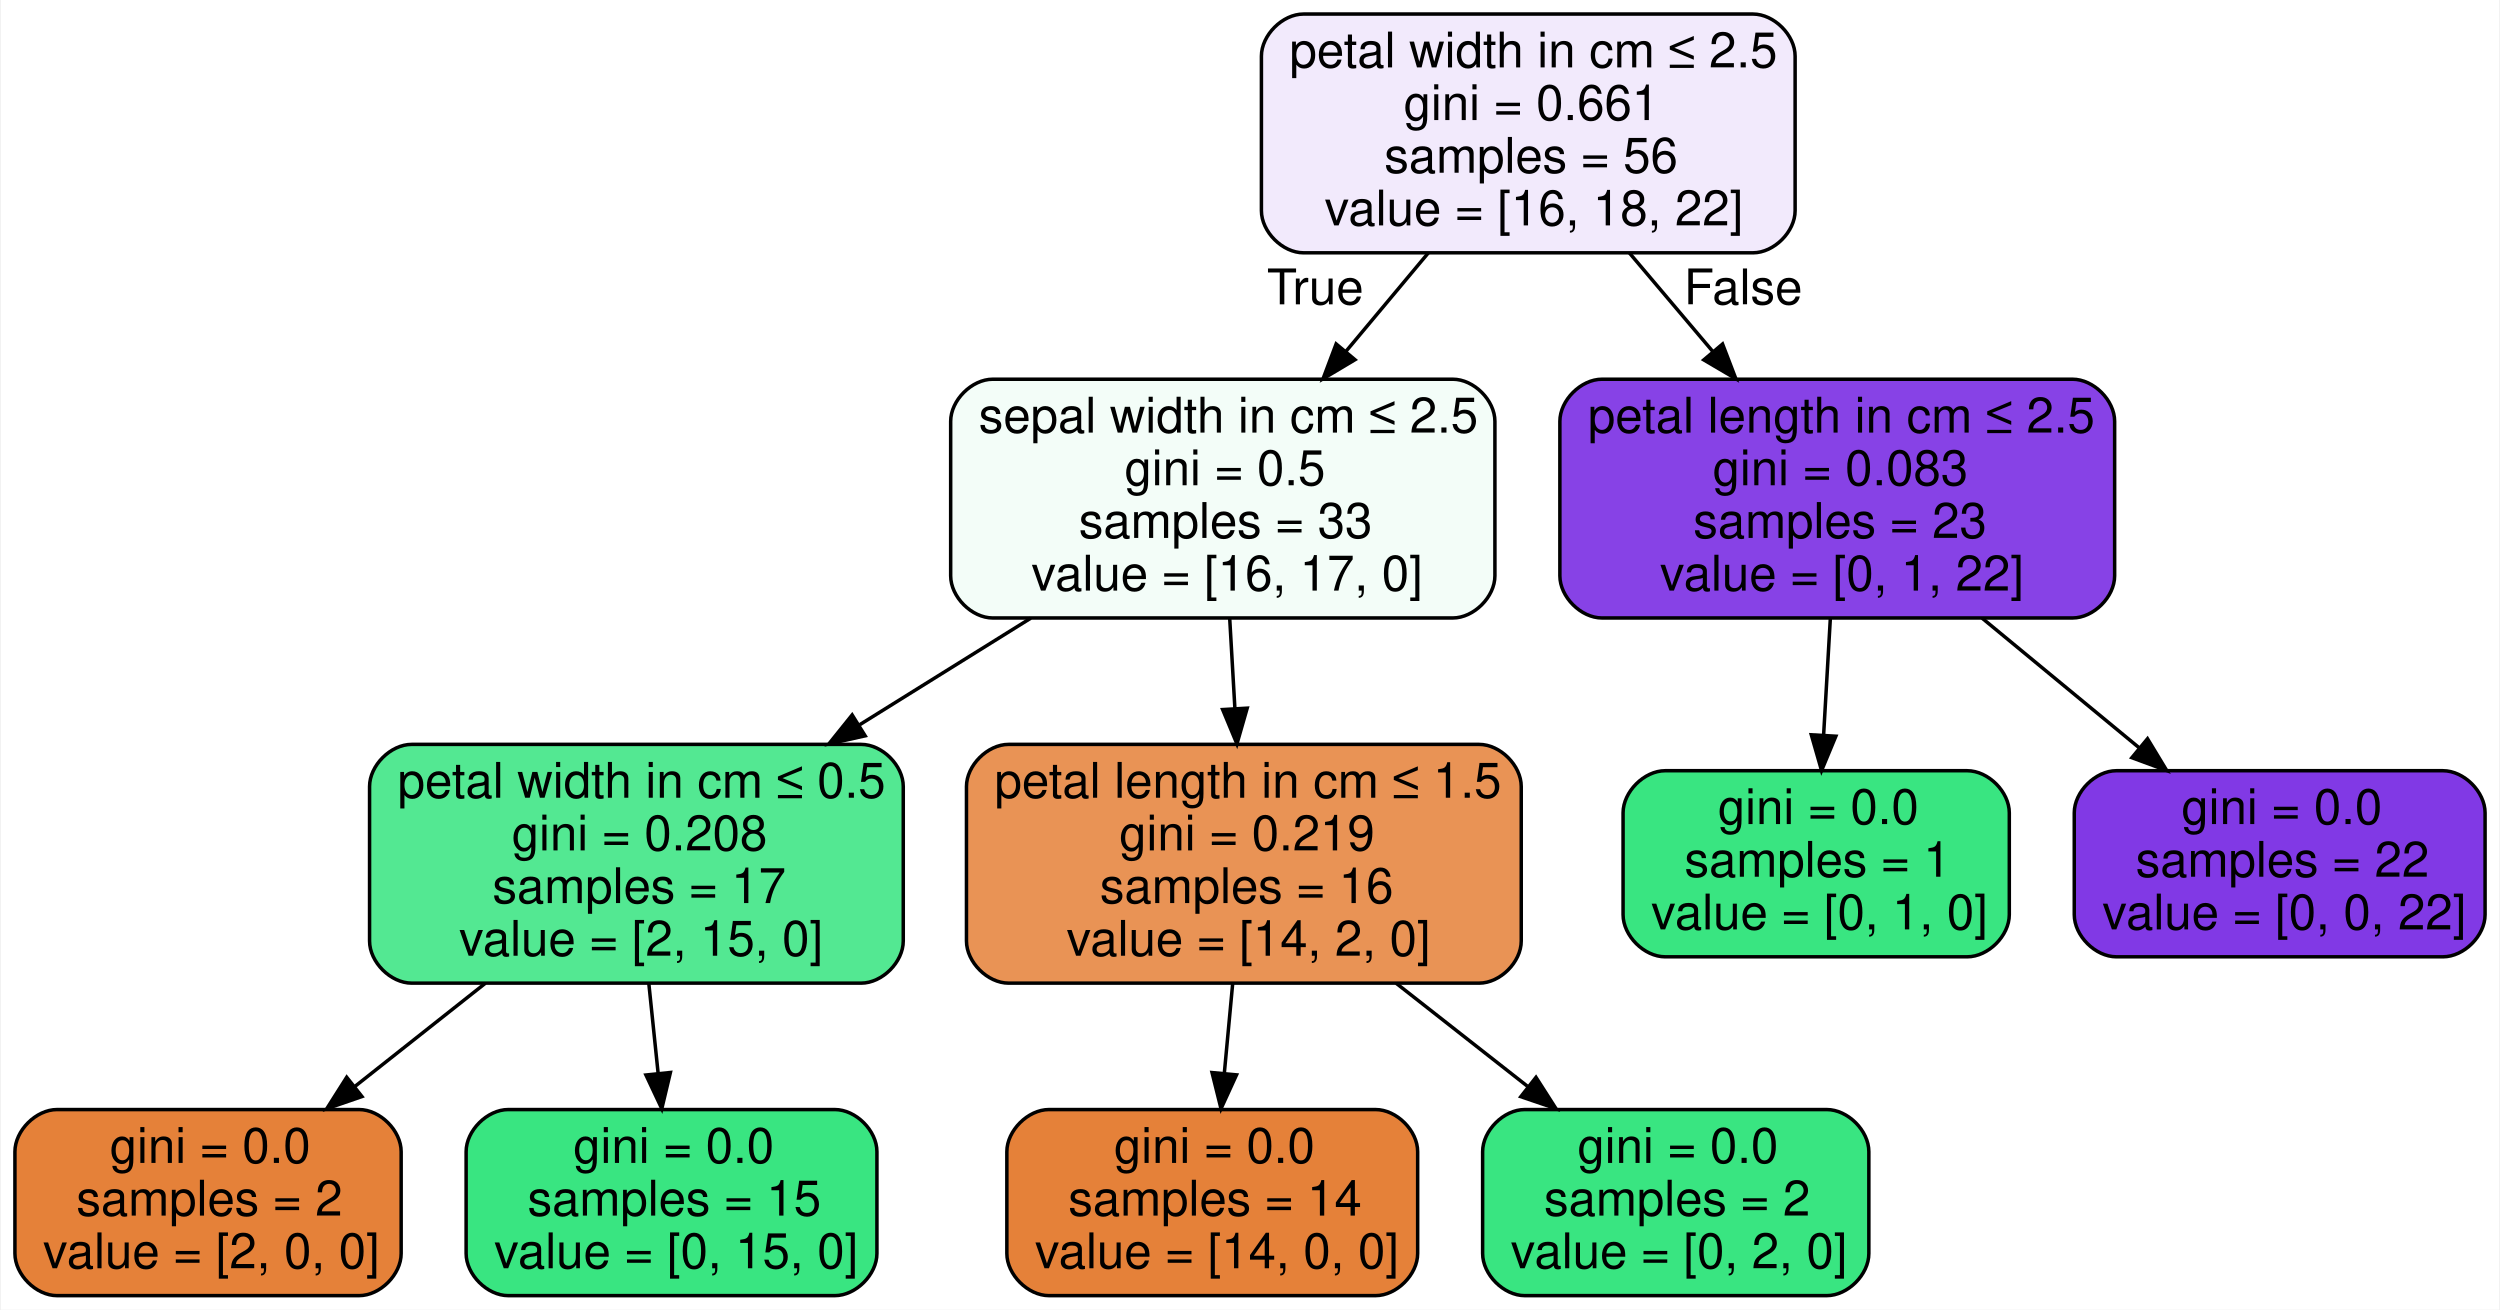
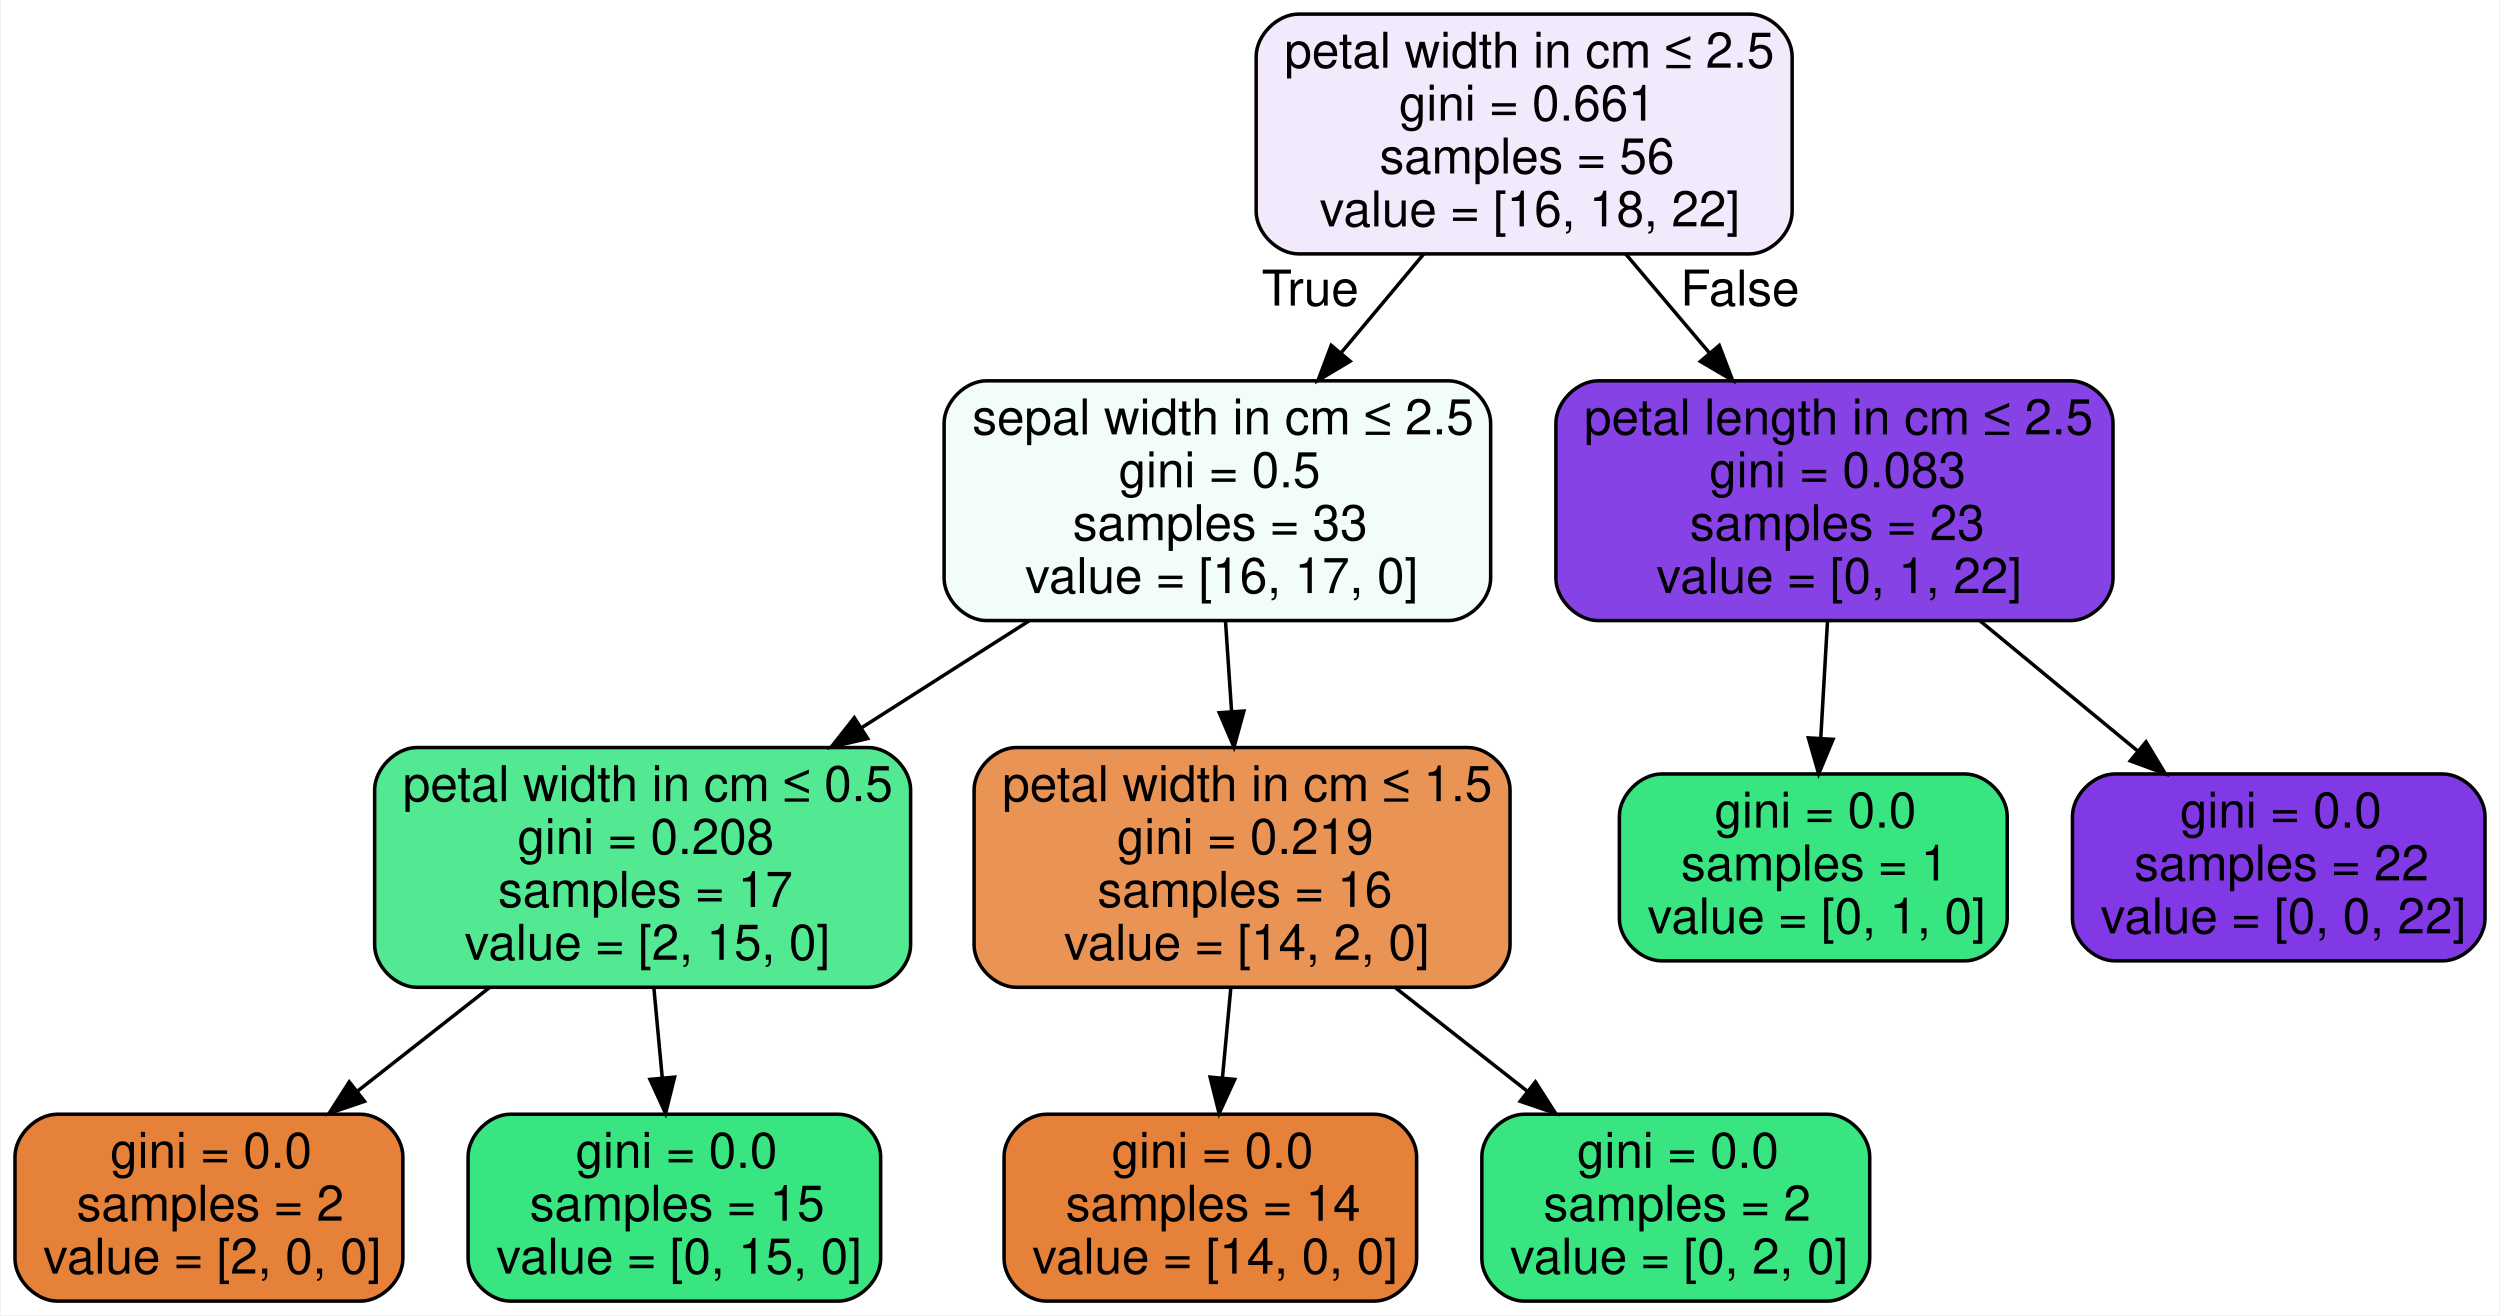
- <svg xmlns="http://www.w3.org/2000/svg" width="712pt" height="373pt" viewBox="0.00 0.00 711.50 373.00">
+ <svg xmlns="http://www.w3.org/2000/svg" width="709pt" height="373pt" viewBox="0.00 0.00 708.50 373.00">
  <g id="graph0" class="graph" transform="scale(1 1) rotate(0) translate(4 369)">
-     <polygon fill="#ffffff" stroke="transparent" points="-4,4 -4,-369 707.5,-369 707.5,4 -4,4" />
+     <polygon fill="#ffffff" stroke="transparent" points="-4,4 -4,-369 704.5,-369 704.5,4 -4,4" />
    <g id="node1" class="node">
-       <path fill="#f2eafc" stroke="#000000" d="M495,-365C495,-365 367,-365 367,-365 361,-365 355,-359 355,-353 355,-353 355,-309 355,-309 355,-303 361,-297 367,-297 367,-297 495,-297 495,-297 501,-297 507,-303 507,-309 507,-309 507,-353 507,-353 507,-359 501,-365 495,-365" />
-       <text text-anchor="start" x="363" y="-349.8" font-family="Helvetica,sans-Serif" font-size="14.00" fill="#000000">petal width in cm ≤ 2.5</text>
-       <text text-anchor="start" x="395.5" y="-334.8" font-family="Helvetica,sans-Serif" font-size="14.00" fill="#000000">gini = 0.661</text>
-       <text text-anchor="start" x="390" y="-319.8" font-family="Helvetica,sans-Serif" font-size="14.00" fill="#000000">samples = 56</text>
-       <text text-anchor="start" x="373" y="-304.8" font-family="Helvetica,sans-Serif" font-size="14.00" fill="#000000">value = [16, 18, 22]</text>
+       <path fill="#f2eafc" stroke="#000000" d="M492,-365C492,-365 364,-365 364,-365 358,-365 352,-359 352,-353 352,-353 352,-309 352,-309 352,-303 358,-297 364,-297 364,-297 492,-297 492,-297 498,-297 504,-303 504,-309 504,-309 504,-353 504,-353 504,-359 498,-365 492,-365" />
+       <text text-anchor="start" x="360" y="-349.8" font-family="Helvetica,sans-Serif" font-size="14.00" fill="#000000">petal width in cm ≤ 2.5</text>
+       <text text-anchor="start" x="392.5" y="-334.8" font-family="Helvetica,sans-Serif" font-size="14.00" fill="#000000">gini = 0.661</text>
+       <text text-anchor="start" x="387" y="-319.8" font-family="Helvetica,sans-Serif" font-size="14.00" fill="#000000">samples = 56</text>
+       <text text-anchor="start" x="370" y="-304.8" font-family="Helvetica,sans-Serif" font-size="14.00" fill="#000000">value = [16, 18, 22]</text>
    </g>
    <g id="node2" class="node">
-       <path fill="#f3fdf8" stroke="#000000" d="M409.5,-261C409.5,-261 278.5,-261 278.5,-261 272.5,-261 266.5,-255 266.5,-249 266.5,-249 266.5,-205 266.5,-205 266.5,-199 272.5,-193 278.5,-193 278.5,-193 409.5,-193 409.5,-193 415.5,-193 421.5,-199 421.5,-205 421.5,-205 421.5,-249 421.5,-249 421.5,-255 415.5,-261 409.5,-261" />
-       <text text-anchor="start" x="274.5" y="-245.8" font-family="Helvetica,sans-Serif" font-size="14.00" fill="#000000">sepal width in cm ≤ 2.5</text>
-       <text text-anchor="start" x="316" y="-230.8" font-family="Helvetica,sans-Serif" font-size="14.00" fill="#000000">gini = 0.5</text>
-       <text text-anchor="start" x="303" y="-215.8" font-family="Helvetica,sans-Serif" font-size="14.00" fill="#000000">samples = 33</text>
-       <text text-anchor="start" x="289.5" y="-200.8" font-family="Helvetica,sans-Serif" font-size="14.00" fill="#000000">value = [16, 17, 0]</text>
+       <path fill="#f3fdf8" stroke="#000000" d="M406.5,-261C406.5,-261 275.5,-261 275.5,-261 269.5,-261 263.5,-255 263.5,-249 263.5,-249 263.5,-205 263.5,-205 263.5,-199 269.5,-193 275.5,-193 275.5,-193 406.5,-193 406.5,-193 412.5,-193 418.5,-199 418.5,-205 418.5,-205 418.5,-249 418.5,-249 418.5,-255 412.5,-261 406.5,-261" />
+       <text text-anchor="start" x="271.5" y="-245.8" font-family="Helvetica,sans-Serif" font-size="14.00" fill="#000000">sepal width in cm ≤ 2.5</text>
+       <text text-anchor="start" x="313" y="-230.8" font-family="Helvetica,sans-Serif" font-size="14.00" fill="#000000">gini = 0.5</text>
+       <text text-anchor="start" x="300" y="-215.8" font-family="Helvetica,sans-Serif" font-size="14.00" fill="#000000">samples = 33</text>
+       <text text-anchor="start" x="286.5" y="-200.8" font-family="Helvetica,sans-Serif" font-size="14.00" fill="#000000">value = [16, 17, 0]</text>
    </g>
    <g id="edge1" class="edge">
-       <path fill="none" stroke="#000000" d="M402.513,-296.947C395.002,-287.968 386.81,-278.176 379,-268.839" />
-       <polygon fill="#000000" stroke="#000000" points="381.652,-266.554 372.551,-261.13 376.283,-271.046 381.652,-266.554" />
-       <text text-anchor="middle" x="370.335" y="-282.332" font-family="Helvetica,sans-Serif" font-size="14.00" fill="#000000">True</text>
+       <path fill="none" stroke="#000000" d="M399.513,-296.947C392.002,-287.968 383.81,-278.176 376,-268.839" />
+       <polygon fill="#000000" stroke="#000000" points="378.652,-266.554 369.551,-261.13 373.283,-271.046 378.652,-266.554" />
+       <text text-anchor="middle" x="367.335" y="-282.332" font-family="Helvetica,sans-Serif" font-size="14.00" fill="#000000">True</text>
    </g>
    <g id="node9" class="node">
-       <path fill="#8742e6" stroke="#000000" d="M586,-261C586,-261 452,-261 452,-261 446,-261 440,-255 440,-249 440,-249 440,-205 440,-205 440,-199 446,-193 452,-193 452,-193 586,-193 586,-193 592,-193 598,-199 598,-205 598,-205 598,-249 598,-249 598,-255 592,-261 586,-261" />
-       <text text-anchor="start" x="448" y="-245.8" font-family="Helvetica,sans-Serif" font-size="14.00" fill="#000000">petal length in cm ≤ 2.5</text>
-       <text text-anchor="start" x="483.5" y="-230.8" font-family="Helvetica,sans-Serif" font-size="14.00" fill="#000000">gini = 0.083</text>
-       <text text-anchor="start" x="478" y="-215.8" font-family="Helvetica,sans-Serif" font-size="14.00" fill="#000000">samples = 23</text>
-       <text text-anchor="start" x="468.5" y="-200.8" font-family="Helvetica,sans-Serif" font-size="14.00" fill="#000000">value = [0, 1, 22]</text>
+       <path fill="#8742e6" stroke="#000000" d="M583,-261C583,-261 449,-261 449,-261 443,-261 437,-255 437,-249 437,-249 437,-205 437,-205 437,-199 443,-193 449,-193 449,-193 583,-193 583,-193 589,-193 595,-199 595,-205 595,-205 595,-249 595,-249 595,-255 589,-261 583,-261" />
+       <text text-anchor="start" x="445" y="-245.8" font-family="Helvetica,sans-Serif" font-size="14.00" fill="#000000">petal length in cm ≤ 2.5</text>
+       <text text-anchor="start" x="480.5" y="-230.8" font-family="Helvetica,sans-Serif" font-size="14.00" fill="#000000">gini = 0.083</text>
+       <text text-anchor="start" x="475" y="-215.8" font-family="Helvetica,sans-Serif" font-size="14.00" fill="#000000">samples = 23</text>
+       <text text-anchor="start" x="465.5" y="-200.8" font-family="Helvetica,sans-Serif" font-size="14.00" fill="#000000">value = [0, 1, 22]</text>
    </g>
    <g id="edge8" class="edge">
-       <path fill="none" stroke="#000000" d="M459.815,-296.947C467.412,-287.968 475.697,-278.176 483.598,-268.839" />
-       <polygon fill="#000000" stroke="#000000" points="486.333,-271.025 490.121,-261.13 480.99,-266.503 486.333,-271.025" />
-       <text text-anchor="middle" x="492.197" y="-282.344" font-family="Helvetica,sans-Serif" font-size="14.00" fill="#000000">False</text>
+       <path fill="none" stroke="#000000" d="M456.815,-296.947C464.412,-287.968 472.697,-278.176 480.598,-268.839" />
+       <polygon fill="#000000" stroke="#000000" points="483.333,-271.025 487.121,-261.13 477.99,-266.503 483.333,-271.025" />
+       <text text-anchor="middle" x="489.197" y="-282.344" font-family="Helvetica,sans-Serif" font-size="14.00" fill="#000000">False</text>
    </g>
    <g id="node3" class="node">
-       <path fill="#53e892" stroke="#000000" d="M241,-157C241,-157 113,-157 113,-157 107,-157 101,-151 101,-145 101,-145 101,-101 101,-101 101,-95 107,-89 113,-89 113,-89 241,-89 241,-89 247,-89 253,-95 253,-101 253,-101 253,-145 253,-145 253,-151 247,-157 241,-157" />
-       <text text-anchor="start" x="109" y="-141.8" font-family="Helvetica,sans-Serif" font-size="14.00" fill="#000000">petal width in cm ≤ 0.5</text>
-       <text text-anchor="start" x="141.5" y="-126.8" font-family="Helvetica,sans-Serif" font-size="14.00" fill="#000000">gini = 0.208</text>
-       <text text-anchor="start" x="136" y="-111.8" font-family="Helvetica,sans-Serif" font-size="14.00" fill="#000000">samples = 17</text>
-       <text text-anchor="start" x="126.5" y="-96.8" font-family="Helvetica,sans-Serif" font-size="14.00" fill="#000000">value = [2, 15, 0]</text>
+       <path fill="#53e892" stroke="#000000" d="M242,-157C242,-157 114,-157 114,-157 108,-157 102,-151 102,-145 102,-145 102,-101 102,-101 102,-95 108,-89 114,-89 114,-89 242,-89 242,-89 248,-89 254,-95 254,-101 254,-101 254,-145 254,-145 254,-151 248,-157 242,-157" />
+       <text text-anchor="start" x="110" y="-141.8" font-family="Helvetica,sans-Serif" font-size="14.00" fill="#000000">petal width in cm ≤ 0.5</text>
+       <text text-anchor="start" x="142.5" y="-126.8" font-family="Helvetica,sans-Serif" font-size="14.00" fill="#000000">gini = 0.208</text>
+       <text text-anchor="start" x="137" y="-111.8" font-family="Helvetica,sans-Serif" font-size="14.00" fill="#000000">samples = 17</text>
+       <text text-anchor="start" x="127.5" y="-96.8" font-family="Helvetica,sans-Serif" font-size="14.00" fill="#000000">value = [2, 15, 0]</text>
    </g>
    <g id="edge2" class="edge">
-       <path fill="none" stroke="#000000" d="M289.318,-192.946C273.747,-183.25 256.652,-172.604 240.6,-162.607" />
-       <polygon fill="#000000" stroke="#000000" points="242.144,-159.445 231.805,-157.13 238.443,-165.387 242.144,-159.445" />
+       <path fill="none" stroke="#000000" d="M287.628,-192.946C272.43,-183.25 255.744,-172.604 240.076,-162.607" />
+       <polygon fill="#000000" stroke="#000000" points="241.805,-159.558 231.492,-157.13 238.04,-165.459 241.805,-159.558" />
    </g>
    <g id="node6" class="node">
-       <path fill="#e99355" stroke="#000000" d="M417,-157C417,-157 283,-157 283,-157 277,-157 271,-151 271,-145 271,-145 271,-101 271,-101 271,-95 277,-89 283,-89 283,-89 417,-89 417,-89 423,-89 429,-95 429,-101 429,-101 429,-145 429,-145 429,-151 423,-157 417,-157" />
-       <text text-anchor="start" x="279" y="-141.8" font-family="Helvetica,sans-Serif" font-size="14.00" fill="#000000">petal length in cm ≤ 1.5</text>
-       <text text-anchor="start" x="314.5" y="-126.8" font-family="Helvetica,sans-Serif" font-size="14.00" fill="#000000">gini = 0.219</text>
-       <text text-anchor="start" x="309" y="-111.8" font-family="Helvetica,sans-Serif" font-size="14.00" fill="#000000">samples = 16</text>
-       <text text-anchor="start" x="299.5" y="-96.8" font-family="Helvetica,sans-Serif" font-size="14.00" fill="#000000">value = [14, 2, 0]</text>
+       <path fill="#e99355" stroke="#000000" d="M412,-157C412,-157 284,-157 284,-157 278,-157 272,-151 272,-145 272,-145 272,-101 272,-101 272,-95 278,-89 284,-89 284,-89 412,-89 412,-89 418,-89 424,-95 424,-101 424,-101 424,-145 424,-145 424,-151 418,-157 412,-157" />
+       <text text-anchor="start" x="280" y="-141.8" font-family="Helvetica,sans-Serif" font-size="14.00" fill="#000000">petal width in cm ≤ 1.5</text>
+       <text text-anchor="start" x="312.5" y="-126.8" font-family="Helvetica,sans-Serif" font-size="14.00" fill="#000000">gini = 0.219</text>
+       <text text-anchor="start" x="307" y="-111.8" font-family="Helvetica,sans-Serif" font-size="14.00" fill="#000000">samples = 16</text>
+       <text text-anchor="start" x="297.5" y="-96.8" font-family="Helvetica,sans-Serif" font-size="14.00" fill="#000000">value = [14, 2, 0]</text>
    </g>
    <g id="edge5" class="edge">
-       <path fill="none" stroke="#000000" d="M345.965,-192.946C346.436,-184.776 346.946,-175.932 347.44,-167.37" />
-       <polygon fill="#000000" stroke="#000000" points="350.949,-167.315 348.031,-157.13 343.961,-166.912 350.949,-167.315" />
+       <path fill="none" stroke="#000000" d="M343.292,-192.946C343.842,-184.776 344.437,-175.932 345.014,-167.37" />
+       <polygon fill="#000000" stroke="#000000" points="348.523,-167.343 345.703,-157.13 341.539,-166.872 348.523,-167.343" />
    </g>
    <g id="node4" class="node">
      <path fill="#e58139" stroke="#000000" d="M98,-53C98,-53 12,-53 12,-53 6,-53 0,-47 0,-41 0,-41 0,-12 0,-12 0,-6 6,0 12,0 12,0 98,0 98,0 104,0 110,-6 110,-12 110,-12 110,-41 110,-41 110,-47 104,-53 98,-53" />
      <text text-anchor="start" x="27" y="-37.8" font-family="Helvetica,sans-Serif" font-size="14.00" fill="#000000">gini = 0.0</text>
      <text text-anchor="start" x="17.5" y="-22.8" font-family="Helvetica,sans-Serif" font-size="14.00" fill="#000000">samples = 2</text>
      <text text-anchor="start" x="8" y="-7.8" font-family="Helvetica,sans-Serif" font-size="14.00" fill="#000000">value = [2, 0, 0]</text>
    </g>
    <g id="edge3" class="edge">
-       <path fill="none" stroke="#000000" d="M133.987,-88.978C121.948,-79.454 108.881,-69.119 96.906,-59.647" />
-       <polygon fill="#000000" stroke="#000000" points="98.831,-56.707 88.817,-53.248 94.489,-62.197 98.831,-56.707" />
+       <path fill="none" stroke="#000000" d="M134.635,-88.978C122.496,-79.454 109.323,-69.119 97.25,-59.647" />
+       <polygon fill="#000000" stroke="#000000" points="99.122,-56.667 89.094,-53.248 94.801,-62.175 99.122,-56.667" />
    </g>
    <g id="node5" class="node">
      <path fill="#39e581" stroke="#000000" d="M233.5,-53C233.5,-53 140.5,-53 140.5,-53 134.5,-53 128.5,-47 128.5,-41 128.5,-41 128.5,-12 128.5,-12 128.5,-6 134.5,0 140.5,0 140.5,0 233.5,0 233.5,0 239.5,0 245.5,-6 245.5,-12 245.5,-12 245.5,-41 245.5,-41 245.5,-47 239.5,-53 233.5,-53" />
      <text text-anchor="start" x="159" y="-37.8" font-family="Helvetica,sans-Serif" font-size="14.00" fill="#000000">gini = 0.0</text>
      <text text-anchor="start" x="146" y="-22.8" font-family="Helvetica,sans-Serif" font-size="14.00" fill="#000000">samples = 15</text>
      <text text-anchor="start" x="136.5" y="-7.8" font-family="Helvetica,sans-Serif" font-size="14.00" fill="#000000">value = [0, 15, 0]</text>
    </g>
    <g id="edge4" class="edge">
-       <path fill="none" stroke="#000000" d="M180.526,-88.978C181.389,-80.645 182.317,-71.69 183.193,-63.236" />
-       <polygon fill="#000000" stroke="#000000" points="186.679,-63.556 184.228,-53.248 179.716,-62.834 186.679,-63.556" />
+       <path fill="none" stroke="#000000" d="M181.173,-88.978C181.95,-80.645 182.785,-71.69 183.574,-63.236" />
+       <polygon fill="#000000" stroke="#000000" points="187.061,-63.53 184.505,-53.248 180.092,-62.88 187.061,-63.53" />
    </g>
    <g id="node7" class="node">
-       <path fill="#e58139" stroke="#000000" d="M387.5,-53C387.5,-53 294.5,-53 294.5,-53 288.5,-53 282.5,-47 282.5,-41 282.5,-41 282.5,-12 282.5,-12 282.5,-6 288.5,0 294.5,0 294.5,0 387.5,0 387.5,0 393.5,0 399.5,-6 399.5,-12 399.5,-12 399.5,-41 399.5,-41 399.5,-47 393.5,-53 387.5,-53" />
-       <text text-anchor="start" x="313" y="-37.8" font-family="Helvetica,sans-Serif" font-size="14.00" fill="#000000">gini = 0.0</text>
-       <text text-anchor="start" x="300" y="-22.8" font-family="Helvetica,sans-Serif" font-size="14.00" fill="#000000">samples = 14</text>
-       <text text-anchor="start" x="290.5" y="-7.8" font-family="Helvetica,sans-Serif" font-size="14.00" fill="#000000">value = [14, 0, 0]</text>
+       <path fill="#e58139" stroke="#000000" d="M385.5,-53C385.5,-53 292.5,-53 292.5,-53 286.5,-53 280.5,-47 280.5,-41 280.5,-41 280.5,-12 280.5,-12 280.5,-6 286.5,0 292.5,0 292.5,0 385.5,0 385.5,0 391.5,0 397.5,-6 397.5,-12 397.5,-12 397.5,-41 397.5,-41 397.5,-47 391.5,-53 385.5,-53" />
+       <text text-anchor="start" x="311" y="-37.8" font-family="Helvetica,sans-Serif" font-size="14.00" fill="#000000">gini = 0.0</text>
+       <text text-anchor="start" x="298" y="-22.8" font-family="Helvetica,sans-Serif" font-size="14.00" fill="#000000">samples = 14</text>
+       <text text-anchor="start" x="288.5" y="-7.8" font-family="Helvetica,sans-Serif" font-size="14.00" fill="#000000">value = [14, 0, 0]</text>
    </g>
    <g id="edge6" class="edge">
-       <path fill="none" stroke="#000000" d="M346.827,-88.978C346.05,-80.645 345.215,-71.69 344.426,-63.236" />
-       <polygon fill="#000000" stroke="#000000" points="347.908,-62.88 343.495,-53.248 340.938,-63.53 347.908,-62.88" />
+       <path fill="none" stroke="#000000" d="M344.827,-88.978C344.05,-80.645 343.215,-71.69 342.426,-63.236" />
+       <polygon fill="#000000" stroke="#000000" points="345.908,-62.88 341.495,-53.248 338.938,-63.53 345.908,-62.88" />
    </g>
    <g id="node8" class="node">
-       <path fill="#39e581" stroke="#000000" d="M516,-53C516,-53 430,-53 430,-53 424,-53 418,-47 418,-41 418,-41 418,-12 418,-12 418,-6 424,0 430,0 430,0 516,0 516,0 522,0 528,-6 528,-12 528,-12 528,-41 528,-41 528,-47 522,-53 516,-53" />
-       <text text-anchor="start" x="445" y="-37.8" font-family="Helvetica,sans-Serif" font-size="14.00" fill="#000000">gini = 0.0</text>
-       <text text-anchor="start" x="435.5" y="-22.8" font-family="Helvetica,sans-Serif" font-size="14.00" fill="#000000">samples = 2</text>
-       <text text-anchor="start" x="426" y="-7.8" font-family="Helvetica,sans-Serif" font-size="14.00" fill="#000000">value = [0, 2, 0]</text>
+       <path fill="#39e581" stroke="#000000" d="M514,-53C514,-53 428,-53 428,-53 422,-53 416,-47 416,-41 416,-41 416,-12 416,-12 416,-6 422,0 428,0 428,0 514,0 514,0 520,0 526,-6 526,-12 526,-12 526,-41 526,-41 526,-47 520,-53 514,-53" />
+       <text text-anchor="start" x="443" y="-37.8" font-family="Helvetica,sans-Serif" font-size="14.00" fill="#000000">gini = 0.0</text>
+       <text text-anchor="start" x="433.5" y="-22.8" font-family="Helvetica,sans-Serif" font-size="14.00" fill="#000000">samples = 2</text>
+       <text text-anchor="start" x="424" y="-7.8" font-family="Helvetica,sans-Serif" font-size="14.00" fill="#000000">value = [0, 2, 0]</text>
    </g>
    <g id="edge7" class="edge">
-       <path fill="none" stroke="#000000" d="M393.365,-88.978C405.504,-79.454 418.677,-69.119 430.75,-59.647" />
-       <polygon fill="#000000" stroke="#000000" points="433.199,-62.175 438.906,-53.248 428.878,-56.667 433.199,-62.175" />
+       <path fill="none" stroke="#000000" d="M391.365,-88.978C403.504,-79.454 416.677,-69.119 428.75,-59.647" />
+       <polygon fill="#000000" stroke="#000000" points="431.199,-62.175 436.906,-53.248 426.878,-56.667 431.199,-62.175" />
    </g>
    <g id="node10" class="node">
-       <path fill="#39e581" stroke="#000000" d="M556,-149.5C556,-149.5 470,-149.5 470,-149.5 464,-149.5 458,-143.5 458,-137.5 458,-137.5 458,-108.5 458,-108.5 458,-102.5 464,-96.5 470,-96.5 470,-96.5 556,-96.5 556,-96.5 562,-96.5 568,-102.5 568,-108.5 568,-108.5 568,-137.5 568,-137.5 568,-143.5 562,-149.5 556,-149.5" />
-       <text text-anchor="start" x="485" y="-134.3" font-family="Helvetica,sans-Serif" font-size="14.00" fill="#000000">gini = 0.0</text>
-       <text text-anchor="start" x="475.5" y="-119.3" font-family="Helvetica,sans-Serif" font-size="14.00" fill="#000000">samples = 1</text>
-       <text text-anchor="start" x="466" y="-104.3" font-family="Helvetica,sans-Serif" font-size="14.00" fill="#000000">value = [0, 1, 0]</text>
+       <path fill="#39e581" stroke="#000000" d="M553,-149.5C553,-149.5 467,-149.5 467,-149.5 461,-149.5 455,-143.5 455,-137.5 455,-137.5 455,-108.5 455,-108.5 455,-102.5 461,-96.5 467,-96.5 467,-96.5 553,-96.5 553,-96.5 559,-96.5 565,-102.5 565,-108.5 565,-108.5 565,-137.5 565,-137.5 565,-143.5 559,-149.5 553,-149.5" />
+       <text text-anchor="start" x="482" y="-134.3" font-family="Helvetica,sans-Serif" font-size="14.00" fill="#000000">gini = 0.0</text>
+       <text text-anchor="start" x="472.5" y="-119.3" font-family="Helvetica,sans-Serif" font-size="14.00" fill="#000000">samples = 1</text>
+       <text text-anchor="start" x="463" y="-104.3" font-family="Helvetica,sans-Serif" font-size="14.00" fill="#000000">value = [0, 1, 0]</text>
    </g>
    <g id="edge9" class="edge">
-       <path fill="none" stroke="#000000" d="M517.035,-192.946C516.419,-182.262 515.736,-170.425 515.11,-159.574" />
-       <polygon fill="#000000" stroke="#000000" points="518.601,-159.324 514.531,-149.542 511.613,-159.727 518.601,-159.324" />
+       <path fill="none" stroke="#000000" d="M514.035,-192.946C513.419,-182.262 512.736,-170.425 512.11,-159.574" />
+       <polygon fill="#000000" stroke="#000000" points="515.601,-159.324 511.531,-149.542 508.613,-159.727 515.601,-159.324" />
    </g>
    <g id="node11" class="node">
-       <path fill="#8139e5" stroke="#000000" d="M691.5,-149.5C691.5,-149.5 598.5,-149.5 598.5,-149.5 592.5,-149.5 586.5,-143.5 586.5,-137.5 586.5,-137.5 586.5,-108.5 586.5,-108.5 586.5,-102.5 592.5,-96.5 598.5,-96.5 598.5,-96.5 691.5,-96.5 691.5,-96.5 697.5,-96.5 703.5,-102.5 703.5,-108.5 703.5,-108.5 703.5,-137.5 703.5,-137.5 703.5,-143.5 697.5,-149.5 691.5,-149.5" />
-       <text text-anchor="start" x="617" y="-134.3" font-family="Helvetica,sans-Serif" font-size="14.00" fill="#000000">gini = 0.0</text>
-       <text text-anchor="start" x="604" y="-119.3" font-family="Helvetica,sans-Serif" font-size="14.00" fill="#000000">samples = 22</text>
-       <text text-anchor="start" x="594.5" y="-104.3" font-family="Helvetica,sans-Serif" font-size="14.00" fill="#000000">value = [0, 0, 22]</text>
+       <path fill="#8139e5" stroke="#000000" d="M688.5,-149.5C688.5,-149.5 595.5,-149.5 595.5,-149.5 589.5,-149.5 583.5,-143.5 583.5,-137.5 583.5,-137.5 583.5,-108.5 583.5,-108.5 583.5,-102.5 589.5,-96.5 595.5,-96.5 595.5,-96.5 688.5,-96.5 688.5,-96.5 694.5,-96.5 700.5,-102.5 700.5,-108.5 700.5,-108.5 700.5,-137.5 700.5,-137.5 700.5,-143.5 694.5,-149.5 688.5,-149.5" />
+       <text text-anchor="start" x="614" y="-134.3" font-family="Helvetica,sans-Serif" font-size="14.00" fill="#000000">gini = 0.0</text>
+       <text text-anchor="start" x="601" y="-119.3" font-family="Helvetica,sans-Serif" font-size="14.00" fill="#000000">samples = 22</text>
+       <text text-anchor="start" x="591.5" y="-104.3" font-family="Helvetica,sans-Serif" font-size="14.00" fill="#000000">value = [0, 0, 22]</text>
    </g>
    <g id="edge10" class="edge">
-       <path fill="none" stroke="#000000" d="M560.257,-192.946C574.67,-181.05 590.813,-167.726 605.112,-155.924" />
-       <polygon fill="#000000" stroke="#000000" points="607.359,-158.607 612.843,-149.542 602.903,-153.209 607.359,-158.607" />
+       <path fill="none" stroke="#000000" d="M557.257,-192.946C571.67,-181.05 587.813,-167.726 602.112,-155.924" />
+       <polygon fill="#000000" stroke="#000000" points="604.359,-158.607 609.843,-149.542 599.903,-153.209 604.359,-158.607" />
    </g>
  </g>
</svg>
